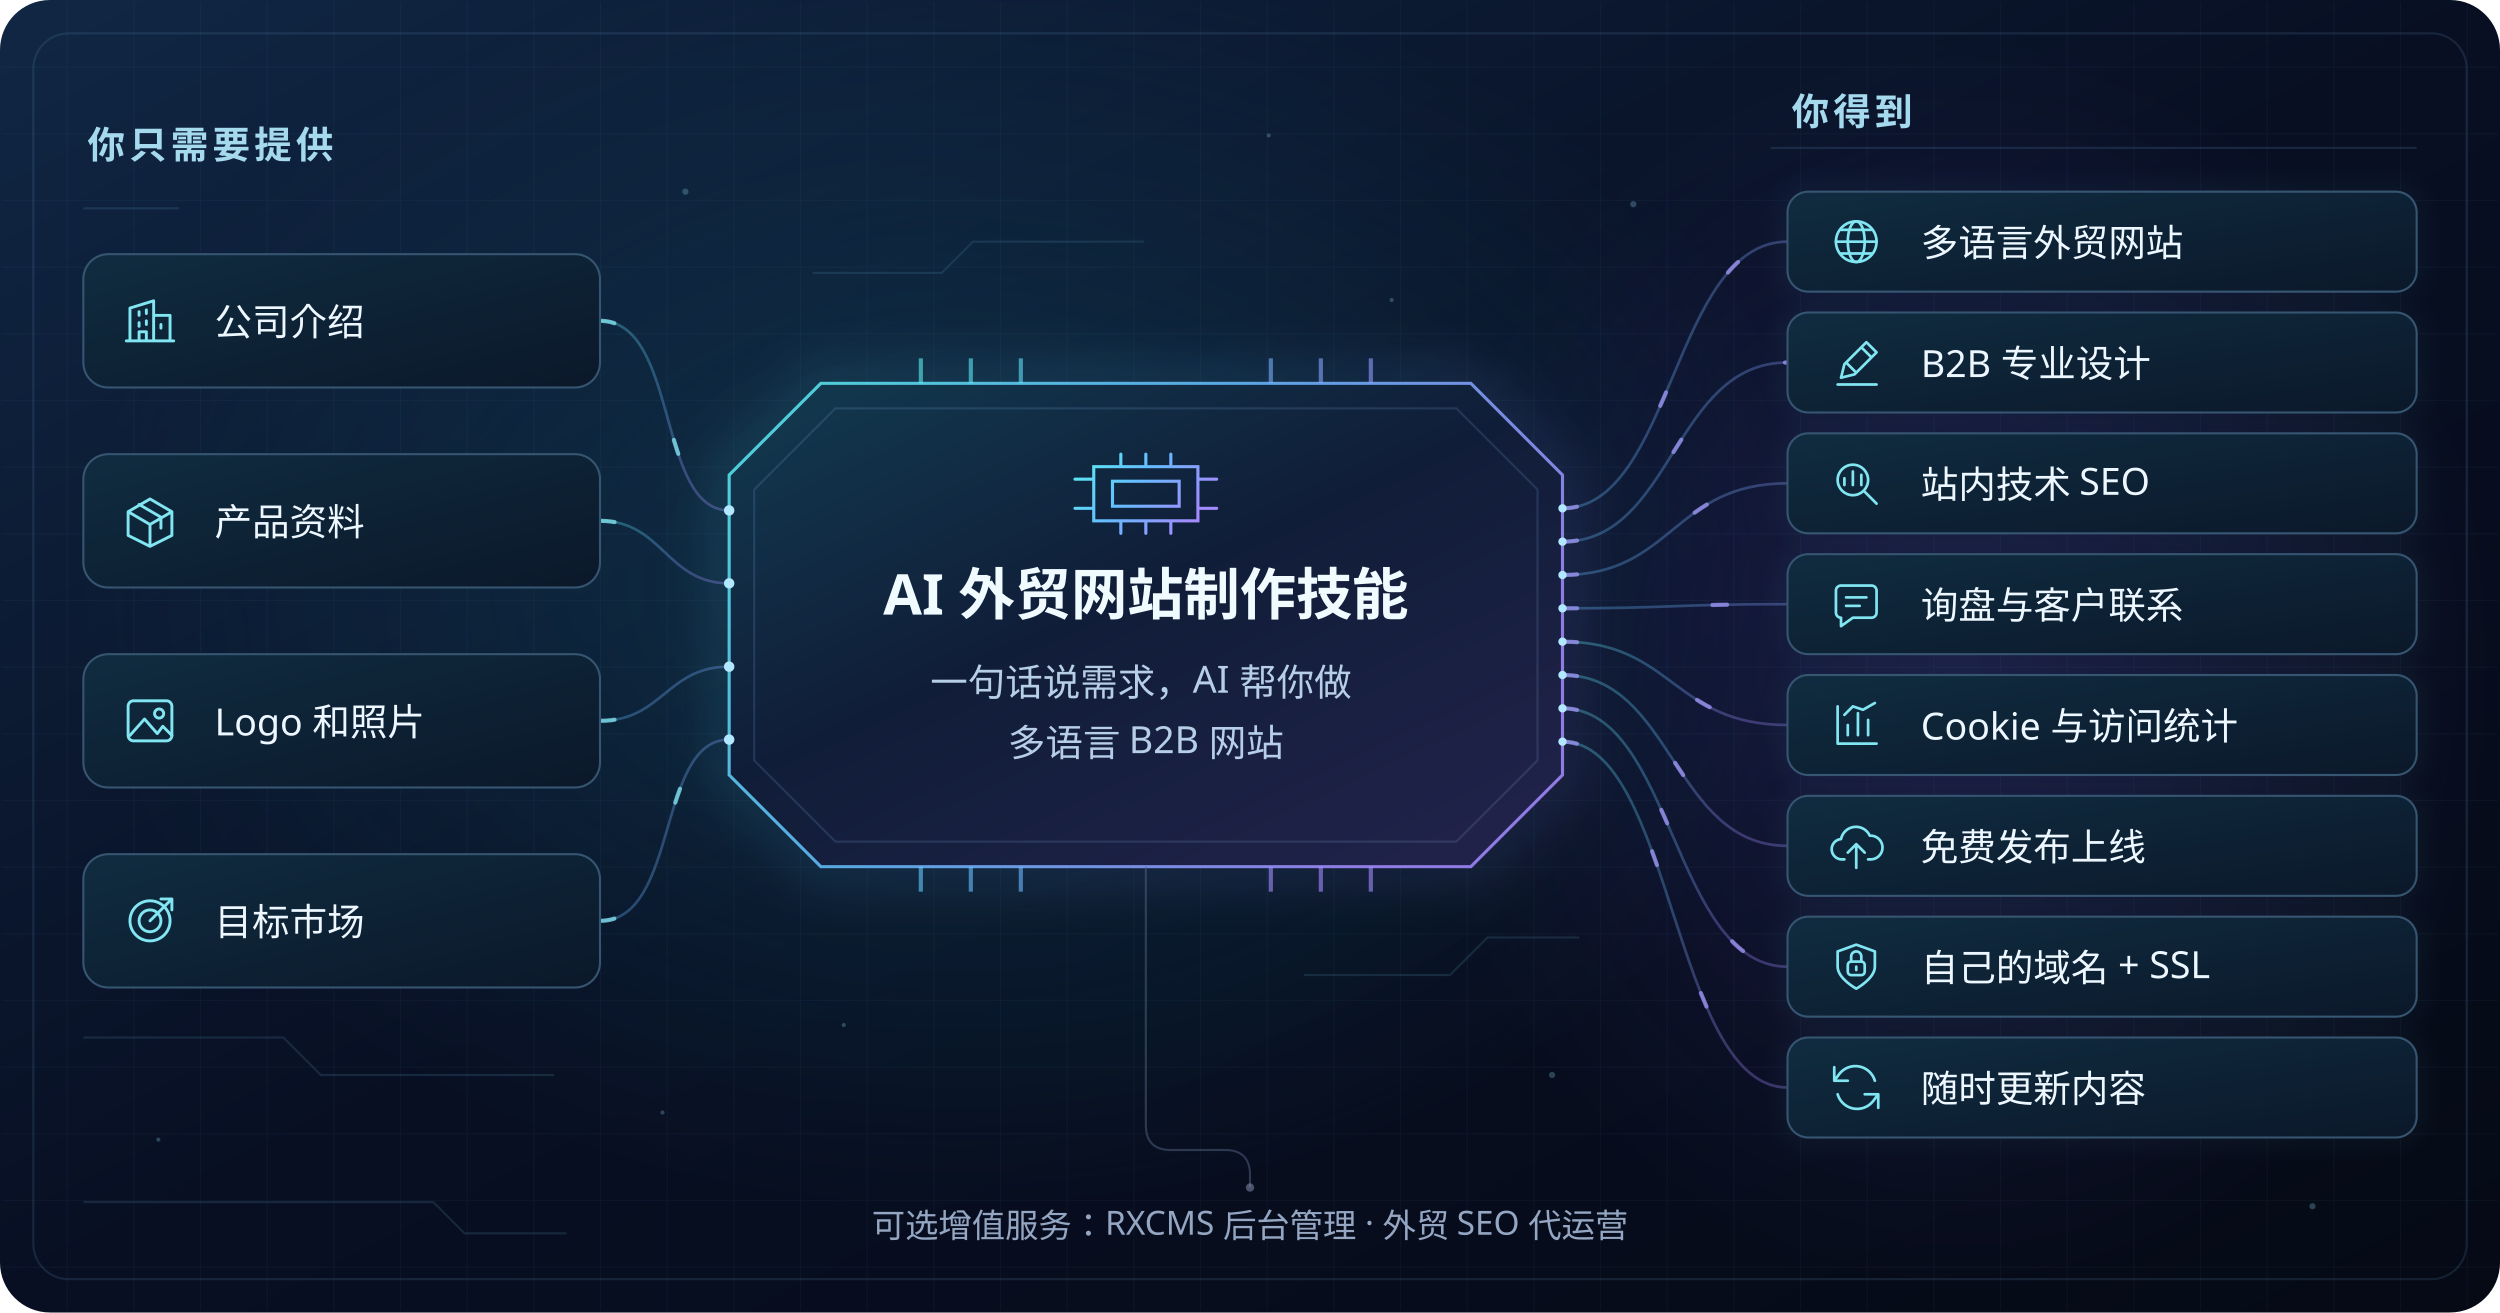
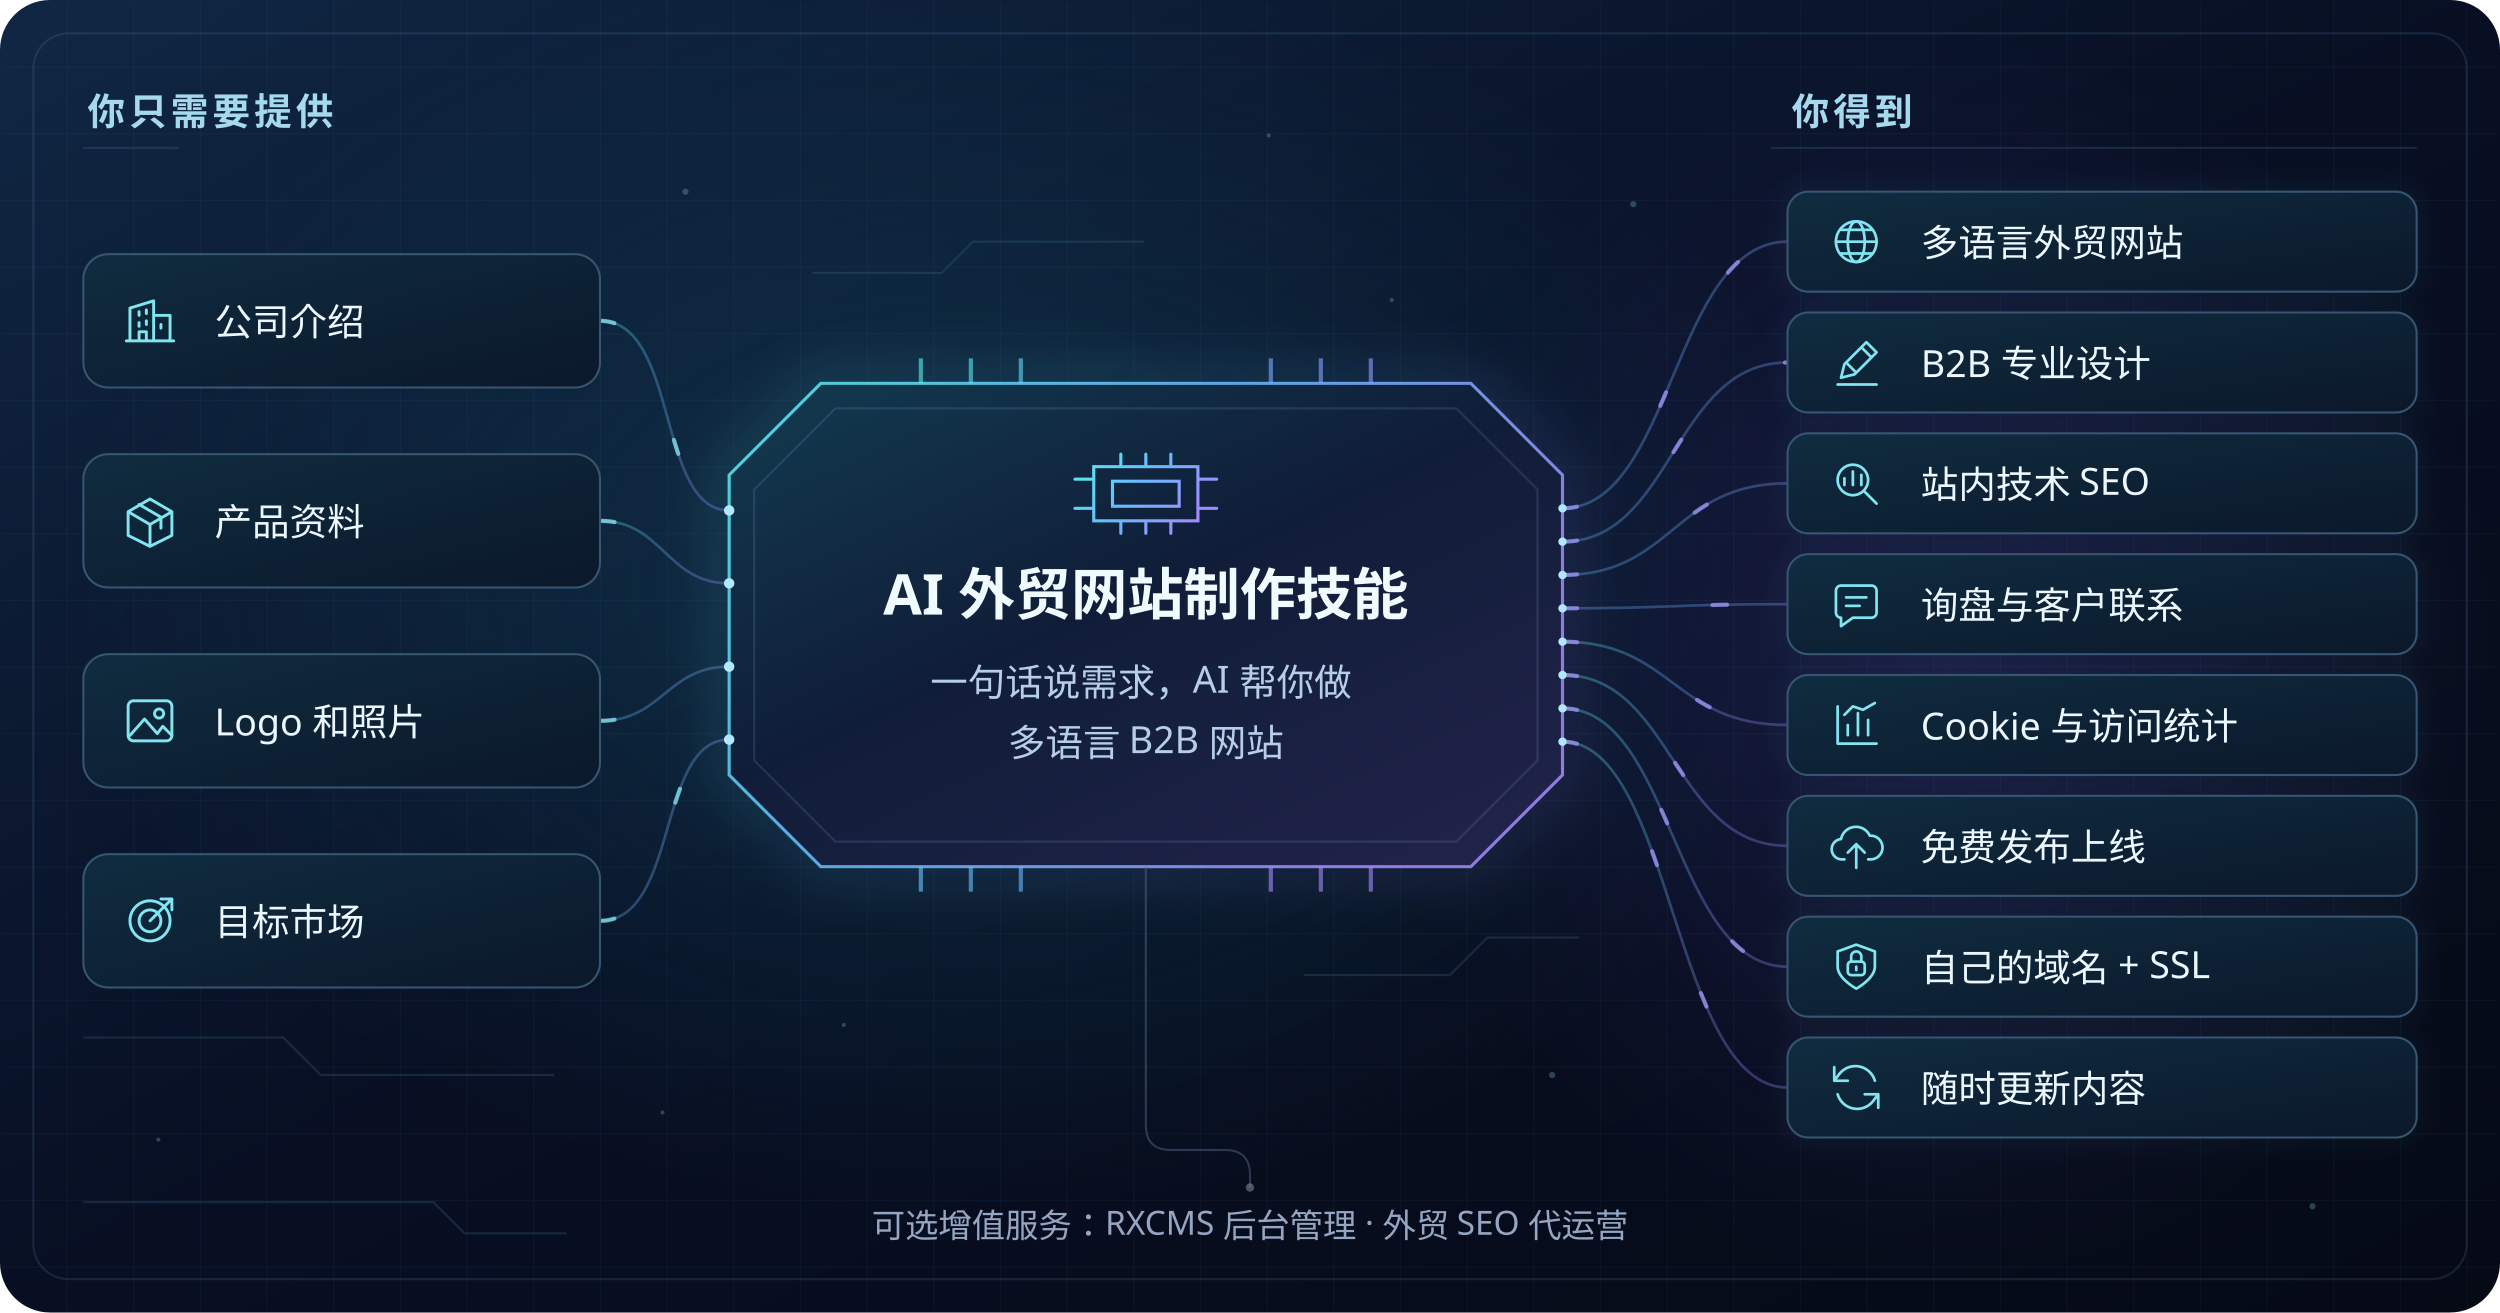
<svg xmlns="http://www.w3.org/2000/svg" width="1200" height="630" viewBox="0 0 1200 630" role="img" aria-labelledby="overview-title overview-desc">
  <defs>
    <linearGradient id="background" x2="1" y2="1">
      <stop stop-color="#102744" />
      <stop offset=".5" stop-color="#080f23" />
      <stop offset="1" stop-color="#050a15" />
    </linearGradient>
    <radialGradient id="atmosphere">
      <stop stop-color="#18667e" stop-opacity=".32" />
      <stop offset="1" stop-color="#18667e" stop-opacity="0" />
    </radialGradient>
    <radialGradient id="violet-atmosphere">
      <stop stop-color="#6554dc" stop-opacity=".18" />
      <stop offset="1" stop-color="#6554dc" stop-opacity="0" />
    </radialGradient>
    <linearGradient id="card" x2="1" y2="1">
      <stop stop-color="#102c40" />
      <stop offset="1" stop-color="#0b182a" />
    </linearGradient>
    <linearGradient id="core-fill" x2=".8" y2="1">
      <stop stop-color="#123b50" />
      <stop offset=".5" stop-color="#101d38" />
      <stop offset="1" stop-color="#202249" />
    </linearGradient>
    <linearGradient id="neon" x2="1" y2=".45">
      <stop stop-color="#59f0ef" />
      <stop offset=".5" stop-color="#65bcff" />
      <stop offset="1" stop-color="#a38bff" />
    </linearGradient>
    <pattern id="grid" width="32" height="32" patternUnits="userSpaceOnUse">
      <path d="M32 0H0V32" fill="none" stroke="#8cd8ff" stroke-opacity=".055" stroke-width=".7" />
    </pattern>
    <filter id="glow" x="-50%" y="-50%" width="200%" height="200%" color-interpolation-filters="sRGB">
      <feGaussianBlur stdDeviation="5" />
    </filter>
    <filter id="core-glow" x="-30%" y="-50%" width="160%" height="200%" color-interpolation-filters="sRGB">
      <feGaussianBlur stdDeviation="12" />
    </filter>
    <symbol id="company" viewBox="0 0 32 32">
      <path d="M5 27V9l13-4v22M18 13h9v14M3 27h26M10 11v2m4-3v2m-4 5v2m4-3v2m8 0v2M10 27v-5h4v5" />
    </symbol>
    <symbol id="product" viewBox="0 0 32 32">
      <path d="m16 4 12 7v13l-12 6-12-6V11Zm-12 7 12 7 12-7M16 18v12M10 7l12 7v6" />
    </symbol>
    <symbol id="photo" viewBox="0 0 32 32">
      <rect x="4" y="5" width="24" height="22" rx="3" />
      <circle cx="21" cy="12" r="2.5" />
      <path d="m5 24 8-9 7 8 3-4 5 5" />
    </symbol>
    <symbol id="target" viewBox="0 0 32 32">
      <circle cx="16" cy="16" r="11" />
      <circle cx="16" cy="16" r="6" />
      <path d="m16 16 12-12m-6 0h6v6" />
    </symbol>
    <symbol id="language" viewBox="0 0 32 32">
      <circle cx="16" cy="16" r="12" />
      <ellipse cx="16" cy="16" rx="5" ry="12" />
      <path d="M4 16h24M7 9h18M7 23h18" />
    </symbol>
    <symbol id="design" viewBox="0 0 32 32">
      <path d="m7 25 2-8L22 4l6 6-13 13-8 2Zm3-9 6 6M19 7l6 6M5 29h23" />
    </symbol>
    <symbol id="search" viewBox="0 0 32 32">
      <circle cx="14" cy="14" r="9" />
      <path d="m21 21 7 7M9 17v-4m5 4V9m5 8v-6" />
    </symbol>
    <symbol id="inquiry" viewBox="0 0 32 32">
      <path d="M7 5h18a3 3 0 0 1 3 3v13a3 3 0 0 1-3 3H14l-7 5v-5a3 3 0 0 1-3-3V8a3 3 0 0 1 3-3Z" />
      <path d="M10 12h12M10 17h8" />
    </symbol>
    <symbol id="statistics" viewBox="0 0 32 32">
      <path d="M5 5v22h23M11 22v-6m6 6V9m6 13V13M9 10l5-5 6 2 7-4" />
    </symbol>
    <symbol id="publish" viewBox="0 0 32 32">
      <path d="M9 24H8a6 6 0 0 1-1-12 9 9 0 0 1 17-2 7 7 0 0 1 1 14h-2M16 29V15m-5 5 5-5 5 5" />
    </symbol>
    <symbol id="domain" viewBox="0 0 32 32">
      <path d="m16 3 11 4v9c0 7-11 13-11 13S5 23 5 16V7Z" />
      <rect x="11" y="13" width="10" height="8" rx="2" />
      <path d="M13 13v-3a3 3 0 0 1 6 0v3M16 16v2" />
    </symbol>
    <symbol id="update" viewBox="0 0 32 32">
      <path d="M27 12a12 12 0 0 0-21-4L3 12m0-8v8h8M5 20a12 12 0 0 0 21 4l3-4m0 8v-8h-8" />
    </symbol>
    <path id="input-company" d="M288 154C326 154 315 245 350 245" />
    <path id="input-product" d="M288 250C318 250 320 280 350 280" />
    <path id="input-photo" d="M288 346C318 346 320 320 350 320" />
    <path id="input-market" d="M288 442C326 442 315 355 350 355" />
    <path id="output-language" d="M750 244C803 244 803 116 858 116" />
    <path id="output-design" d="M750 260C803 260 803 174 858 174" />
    <path id="output-seo" d="M750 276C803 276 803 232 858 232" />
    <path id="output-inquiry" d="M750 292C803 292 803 290 858 290" />
    <path id="output-cookie" d="M750 308C803 308 803 348 858 348" />
    <path id="output-publish" d="M750 324C803 324 803 406 858 406" />
    <path id="output-domain" d="M750 340C803 340 803 464 858 464" />
    <path id="output-update" d="M750 356C803 356 803 522 858 522" />
  </defs>
  <style>
    text { font-family: 'PingFang SC','Microsoft YaHei','Noto Sans SC','Source Han Sans SC',sans-serif; }
    .heading { fill: #a5d9ed; font-size: 18px; font-weight: 600; letter-spacing: 2px; }
    .label { fill: #edf7ff; font-size: 18px; font-weight: 500; }
    .icon { fill: none; stroke: #81e6f2; stroke-width: 1.6; stroke-linecap: round; stroke-linejoin: round; }
    .wire { fill: none; stroke: url(#neon); stroke-width: 1.3; opacity: .31; }
    .flow { fill: none; stroke: #8beefb; stroke-width: 2; stroke-linecap: round; stroke-dasharray: 7 65; opacity: .72; animation: flow 9s linear infinite; }
    .right-flow { stroke: #a69dff; animation-duration: 12s; }
    .node { fill: url(#card); stroke: #365571; stroke-width: 1; }
    .node-halo { fill: none; stroke: #69d8ff; stroke-width: 3; opacity: .12; filter: url(#glow); animation: wake 12s ease-in-out infinite; }
    .core-halo { fill: none; stroke: url(#neon); stroke-width: 7; opacity: .3; filter: url(#core-glow); animation: breathe 6s ease-in-out infinite; }
    .core-edge { fill: none; stroke: url(#neon); stroke-width: 1.5; opacity: .85; }
    @keyframes flow { from { stroke-dashoffset: 144; } to { stroke-dashoffset: 0; } }
    @keyframes breathe { 0%, 100% { opacity: .23; } 50% { opacity: .56; } }
    @keyframes wake { 0%, 24%, 100% { opacity: .12; } 12% { opacity: .75; } }
    @media (prefers-reduced-motion: reduce) {
      .flow, .node-halo, .core-halo { animation: none !important; }
    }
  </style>
  <rect width="1200" height="630" rx="24" fill="url(#background)" />
  <rect x="1" y="1" width="1198" height="628" rx="23" fill="url(#grid)" />
  <ellipse cx="460" cy="280" rx="430" ry="300" fill="url(#atmosphere)" />
  <ellipse cx="940" cy="320" rx="260" ry="300" fill="url(#violet-atmosphere)" />
  <rect x="16" y="16" width="1168" height="598" rx="17" fill="none" stroke="#6595c0" stroke-opacity=".17" />
  <g fill="#8ccfe7" opacity=".28">
    <circle cx="329" cy="92" r="1.5" />
    <circle cx="609" cy="65" r="1" />
    <circle cx="784" cy="98" r="1.5" />
    <circle cx="405" cy="492" r="1" />
    <circle cx="745" cy="516" r="1.5" />
    <circle cx="76" cy="547" r="1" />
    <circle cx="1110" cy="579" r="1.5" />
    <circle cx="668" cy="144" r="1" />
    <circle cx="318" cy="534" r="1" />
  </g>
  <g fill="none" stroke="#4d829f" stroke-opacity=".22" stroke-width="1">
-     <path d="M40 100h46m-46 398h96l18 18h112M390 131h62l15-15h82M626 468h70l18-18h44" />
+     <path d="M40 71h46m-46 427h96l18 18h112M390 131h62l15-15h82M626 468h70l18-18h44" />
    <path d="M850 71h310M40 577h168l15 15h49" />
  </g>
  <g class="wire">
    <use href="#input-company" />
    <use href="#input-product" />
    <use href="#input-photo" />
    <use href="#input-market" />
    <use href="#output-language" />
    <use href="#output-design" />
    <use href="#output-seo" />
    <use href="#output-inquiry" />
    <use href="#output-cookie" />
    <use href="#output-publish" />
    <use href="#output-domain" />
    <use href="#output-update" />
  </g>
  <g>
    <use class="flow" href="#input-company" />
    <use class="flow" href="#input-product" style="animation-delay:-2s" />
    <use class="flow" href="#input-photo" style="animation-delay:-4s" />
    <use class="flow" href="#input-market" style="animation-delay:-6s" />
    <use class="flow right-flow" href="#output-language" />
    <use class="flow right-flow" href="#output-design" style="animation-delay:-1.5s" />
    <use class="flow right-flow" href="#output-seo" style="animation-delay:-3s" />
    <use class="flow right-flow" href="#output-inquiry" style="animation-delay:-4.5s" />
    <use class="flow right-flow" href="#output-cookie" style="animation-delay:-6s" />
    <use class="flow right-flow" href="#output-publish" style="animation-delay:-7.5s" />
    <use class="flow right-flow" href="#output-domain" style="animation-delay:-9s" />
    <use class="flow right-flow" href="#output-update" style="animation-delay:-10.5s" />
  </g>
-   <text class="heading" x="42" y="76">你只需要提供</text>
+   <text class="heading" x="42" y="60">你只需要提供</text>
  <g>
    <rect class="node" x="40" y="122" width="248" height="64" rx="12" />
    <use class="icon" href="#company" x="58" y="140" width="28" height="28" />
    <text class="label" x="103" y="161">公司介绍</text>
    <rect class="node" x="40" y="218" width="248" height="64" rx="12" />
    <use class="icon" href="#product" x="58" y="236" width="28" height="28" />
    <text class="label" x="103" y="257">产品资料</text>
    <rect class="node" x="40" y="314" width="248" height="64" rx="12" />
    <use class="icon" href="#photo" x="58" y="332" width="28" height="28" />
    <text class="label" x="103" y="353">Logo 和照片</text>
    <rect class="node" x="40" y="410" width="248" height="64" rx="12" />
    <use class="icon" href="#target" x="58" y="428" width="28" height="28" />
    <text class="label" x="103" y="449">目标市场</text>
  </g>
  <path class="core-halo" d="M394 184H706L750 228V372L706 416H394L350 372V228Z" />
  <path fill="url(#core-fill)" d="M394 184H706L750 228V372L706 416H394L350 372V228Z" />
  <path class="core-edge" d="M394 184H706L750 228V372L706 416H394L350 372V228Z" />
  <path d="M401 196H699L738 235V365L699 404H401L362 365V235Z" fill="none" stroke="#8db5e8" stroke-opacity=".16" />
  <g stroke="url(#neon)" stroke-width="2" opacity=".6">
    <path d="M442 184v-12m24 12v-12m24 12v-12m120 12v-12m24 12v-12m24 12v-12M442 416v12m24-12v12m24-12v12m120-12v12m24-12v12m24-12v12" />
  </g>
  <g fill="#b1e7ff">
    <circle cx="350" cy="245" r="2.5" />
    <circle cx="350" cy="280" r="2.5" />
    <circle cx="350" cy="320" r="2.5" />
    <circle cx="350" cy="355" r="2.5" />
    <circle cx="750" cy="244" r="2" />
    <circle cx="750" cy="260" r="2" />
    <circle cx="750" cy="276" r="2" />
    <circle cx="750" cy="292" r="2" />
    <circle cx="750" cy="308" r="2" />
    <circle cx="750" cy="324" r="2" />
    <circle cx="750" cy="340" r="2" />
    <circle cx="750" cy="356" r="2" />
  </g>
  <g fill="none" stroke="url(#neon)" stroke-linecap="round" stroke-width="1.5">
    <path d="M525 224h50v26h-50zM534 231h32v12h-32zM516 230h9m-9 14h9m50-14h9m-9 14h9M538 218v6m12-6v6m12-6v6M538 250v6m12-6v6m12-6v6" />
    <path d="M417 237h74m118 0h74" opacity=".35" />
  </g>
  <text x="550" y="295" text-anchor="middle" fill="#f0fbff" font-size="27" font-weight="700">AI 外贸网站制作技能</text>
  <text x="550" y="334" text-anchor="middle" fill="#b6cee6" font-size="18">
    <tspan x="550" dy="0">一句话说需求，AI 帮你做</tspan>
    <tspan x="550" dy="29">多语言 B2B 网站</tspan>
  </text>
  <path d="M500 388h100" stroke="url(#neon)" stroke-width="2" stroke-linecap="round" opacity=".6" />
  <text class="heading" x="860" y="60">你得到</text>
  <g>
    <rect class="node-halo" x="858" y="92" width="302" height="48" rx="10" />
    <rect class="node" x="858" y="92" width="302" height="48" rx="10" />
    <use class="icon" href="#language" x="878" y="103" width="26" height="26" />
    <text class="label" x="922" y="123">多语言外贸网站</text>
    <rect class="node-halo" x="858" y="150" width="302" height="48" rx="10" style="animation-delay:1.5s" />
    <rect class="node" x="858" y="150" width="302" height="48" rx="10" />
    <use class="icon" href="#design" x="878" y="161" width="26" height="26" />
    <text class="label" x="922" y="181">B2B 专业设计</text>
    <rect class="node-halo" x="858" y="208" width="302" height="48" rx="10" style="animation-delay:3s" />
    <rect class="node" x="858" y="208" width="302" height="48" rx="10" />
    <use class="icon" href="#search" x="878" y="219" width="26" height="26" />
    <text class="label" x="922" y="239">站内技术 SEO</text>
    <rect class="node-halo" x="858" y="266" width="302" height="48" rx="10" style="animation-delay:4.5s" />
    <rect class="node" x="858" y="266" width="302" height="48" rx="10" />
    <use class="icon" href="#inquiry" x="878" y="277" width="26" height="26" />
    <text class="label" x="922" y="297">询盘与客户联系</text>
    <rect class="node-halo" x="858" y="324" width="302" height="48" rx="10" style="animation-delay:6s" />
    <rect class="node" x="858" y="324" width="302" height="48" rx="10" />
    <use class="icon" href="#statistics" x="878" y="335" width="26" height="26" />
    <text class="label" x="922" y="355">Cookie 与访问统计</text>
    <rect class="node-halo" x="858" y="382" width="302" height="48" rx="10" style="animation-delay:7.5s" />
    <rect class="node" x="858" y="382" width="302" height="48" rx="10" />
    <use class="icon" href="#publish" x="878" y="393" width="26" height="26" />
    <text class="label" x="922" y="413">免费发布上线</text>
    <rect class="node-halo" x="858" y="440" width="302" height="48" rx="10" style="animation-delay:9s" />
    <rect class="node" x="858" y="440" width="302" height="48" rx="10" />
    <use class="icon" href="#domain" x="878" y="451" width="26" height="26" />
    <text class="label" x="922" y="471">自己的域名 + SSL</text>
    <rect class="node-halo" x="858" y="498" width="302" height="48" rx="10" style="animation-delay:10.5s" />
    <rect class="node" x="858" y="498" width="302" height="48" rx="10" />
    <use class="icon" href="#update" x="878" y="509" width="26" height="26" />
    <text class="label" x="922" y="529">随时更新内容</text>
  </g>
  <path d="M550 416V540Q550 552 562 552H588Q600 552 600 564V570" fill="none" stroke="#526485" stroke-opacity=".5" stroke-width="1" />
  <circle cx="600" cy="570" r="2" fill="#7e8da6" opacity=".55" />
  <text x="600" y="594" text-anchor="middle" fill="#94a6c2" font-size="16">可选增值服务：RXCMS 后台管理 · 外贸 SEO 代运营</text>
</svg>
